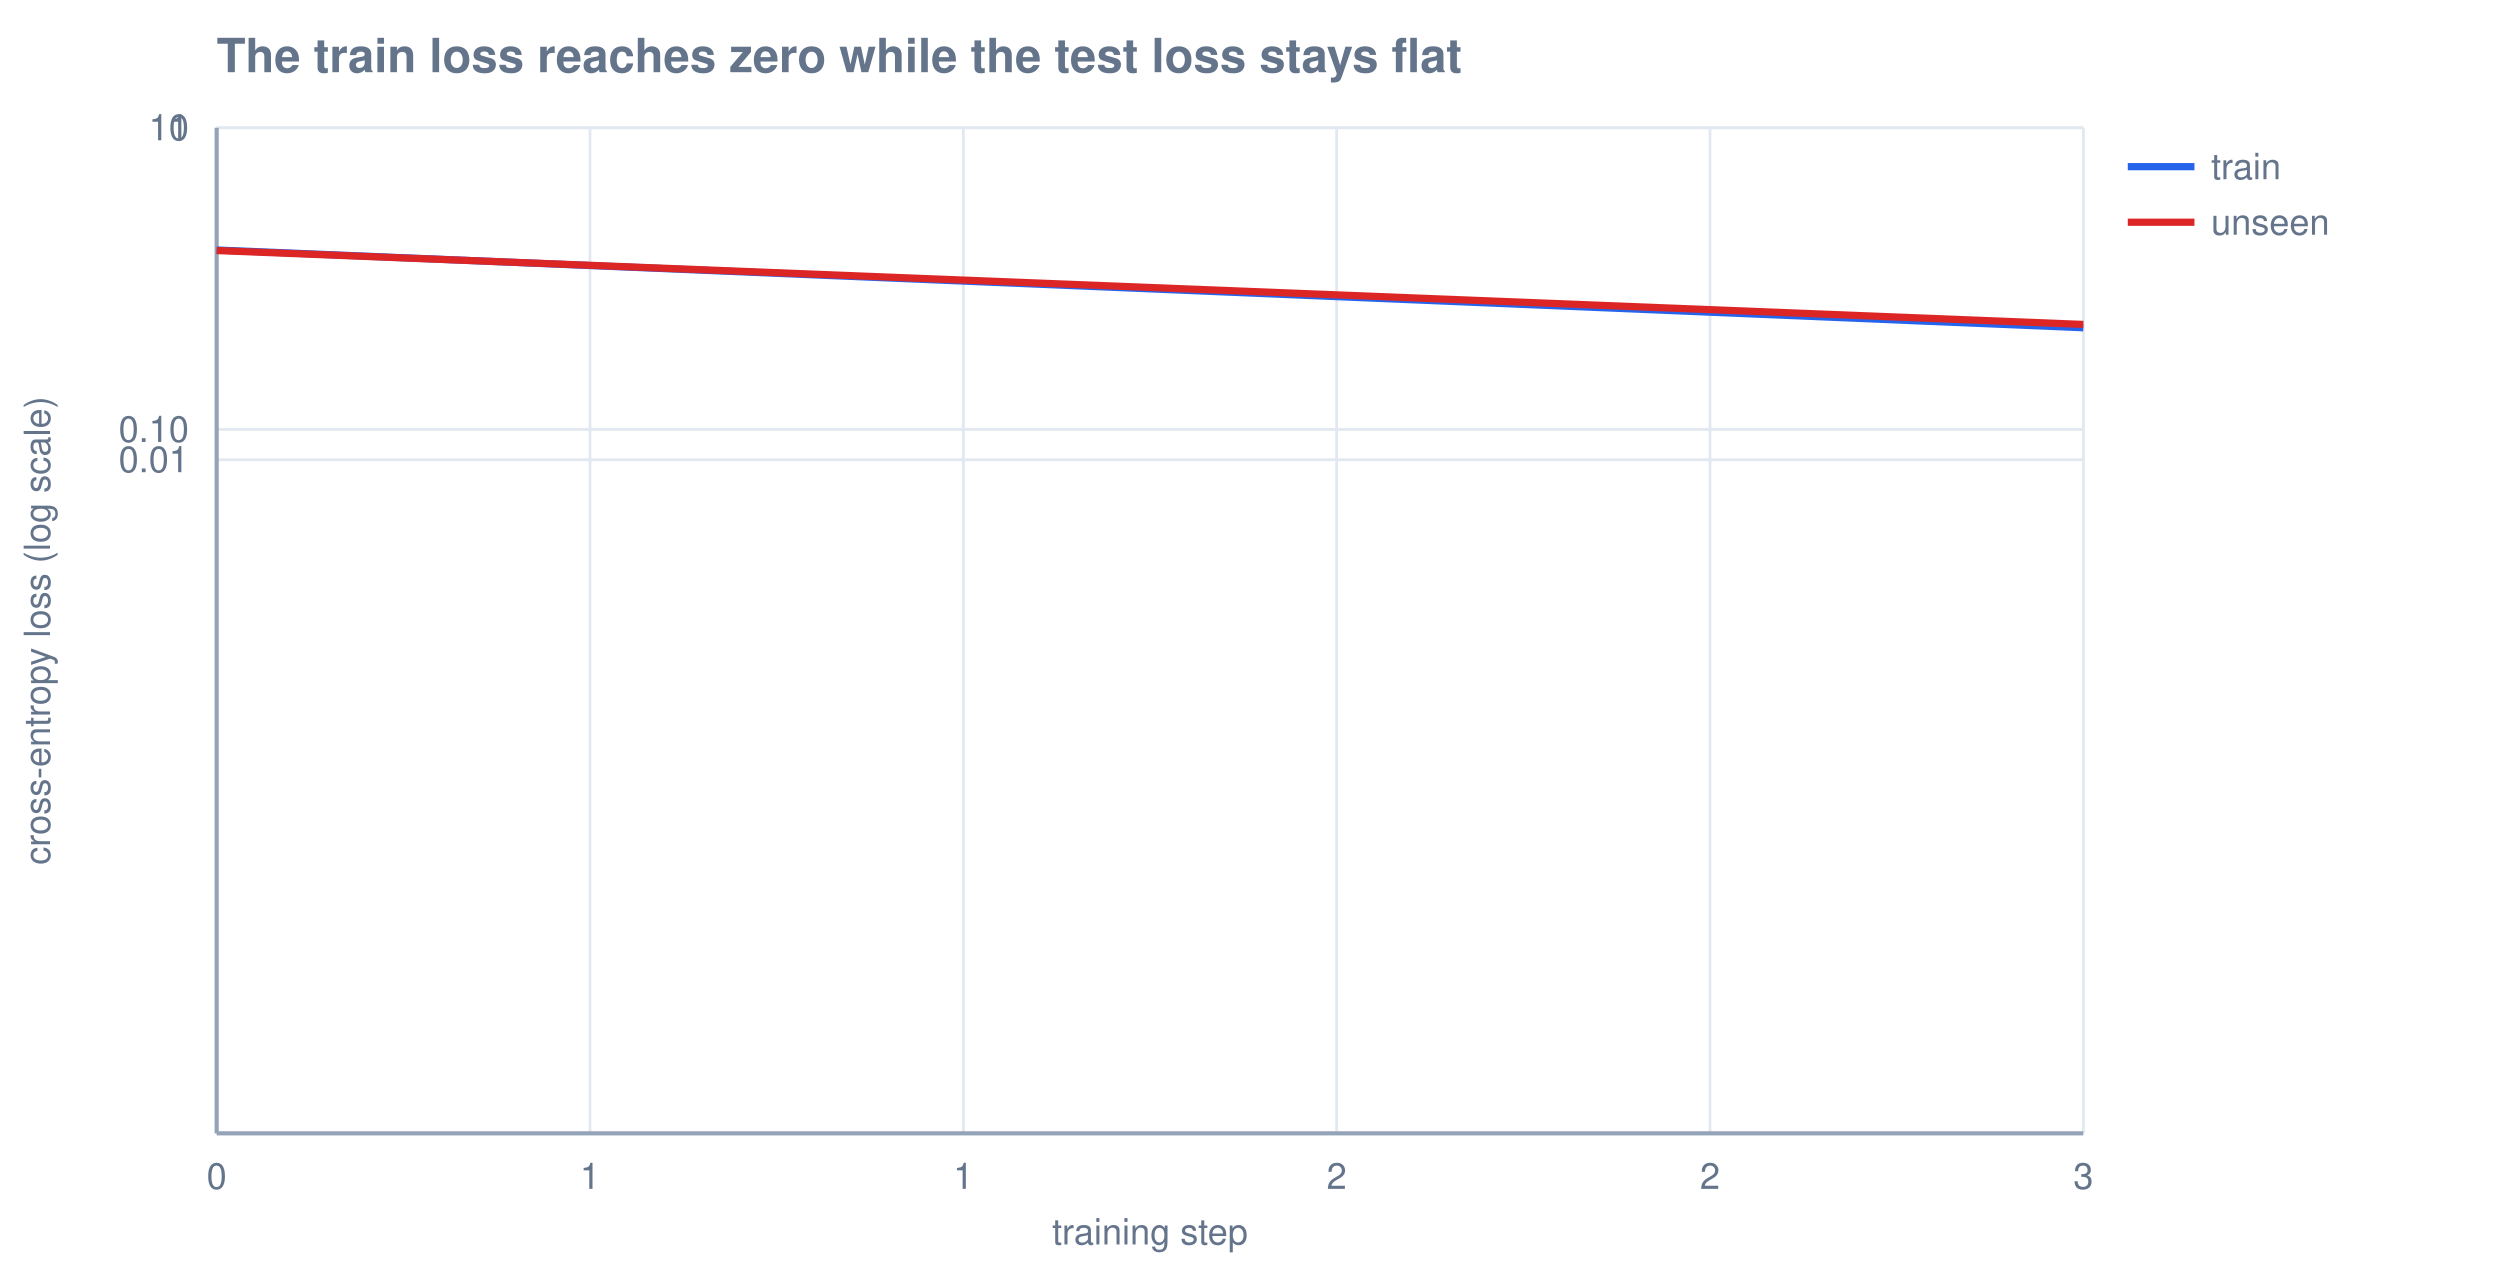
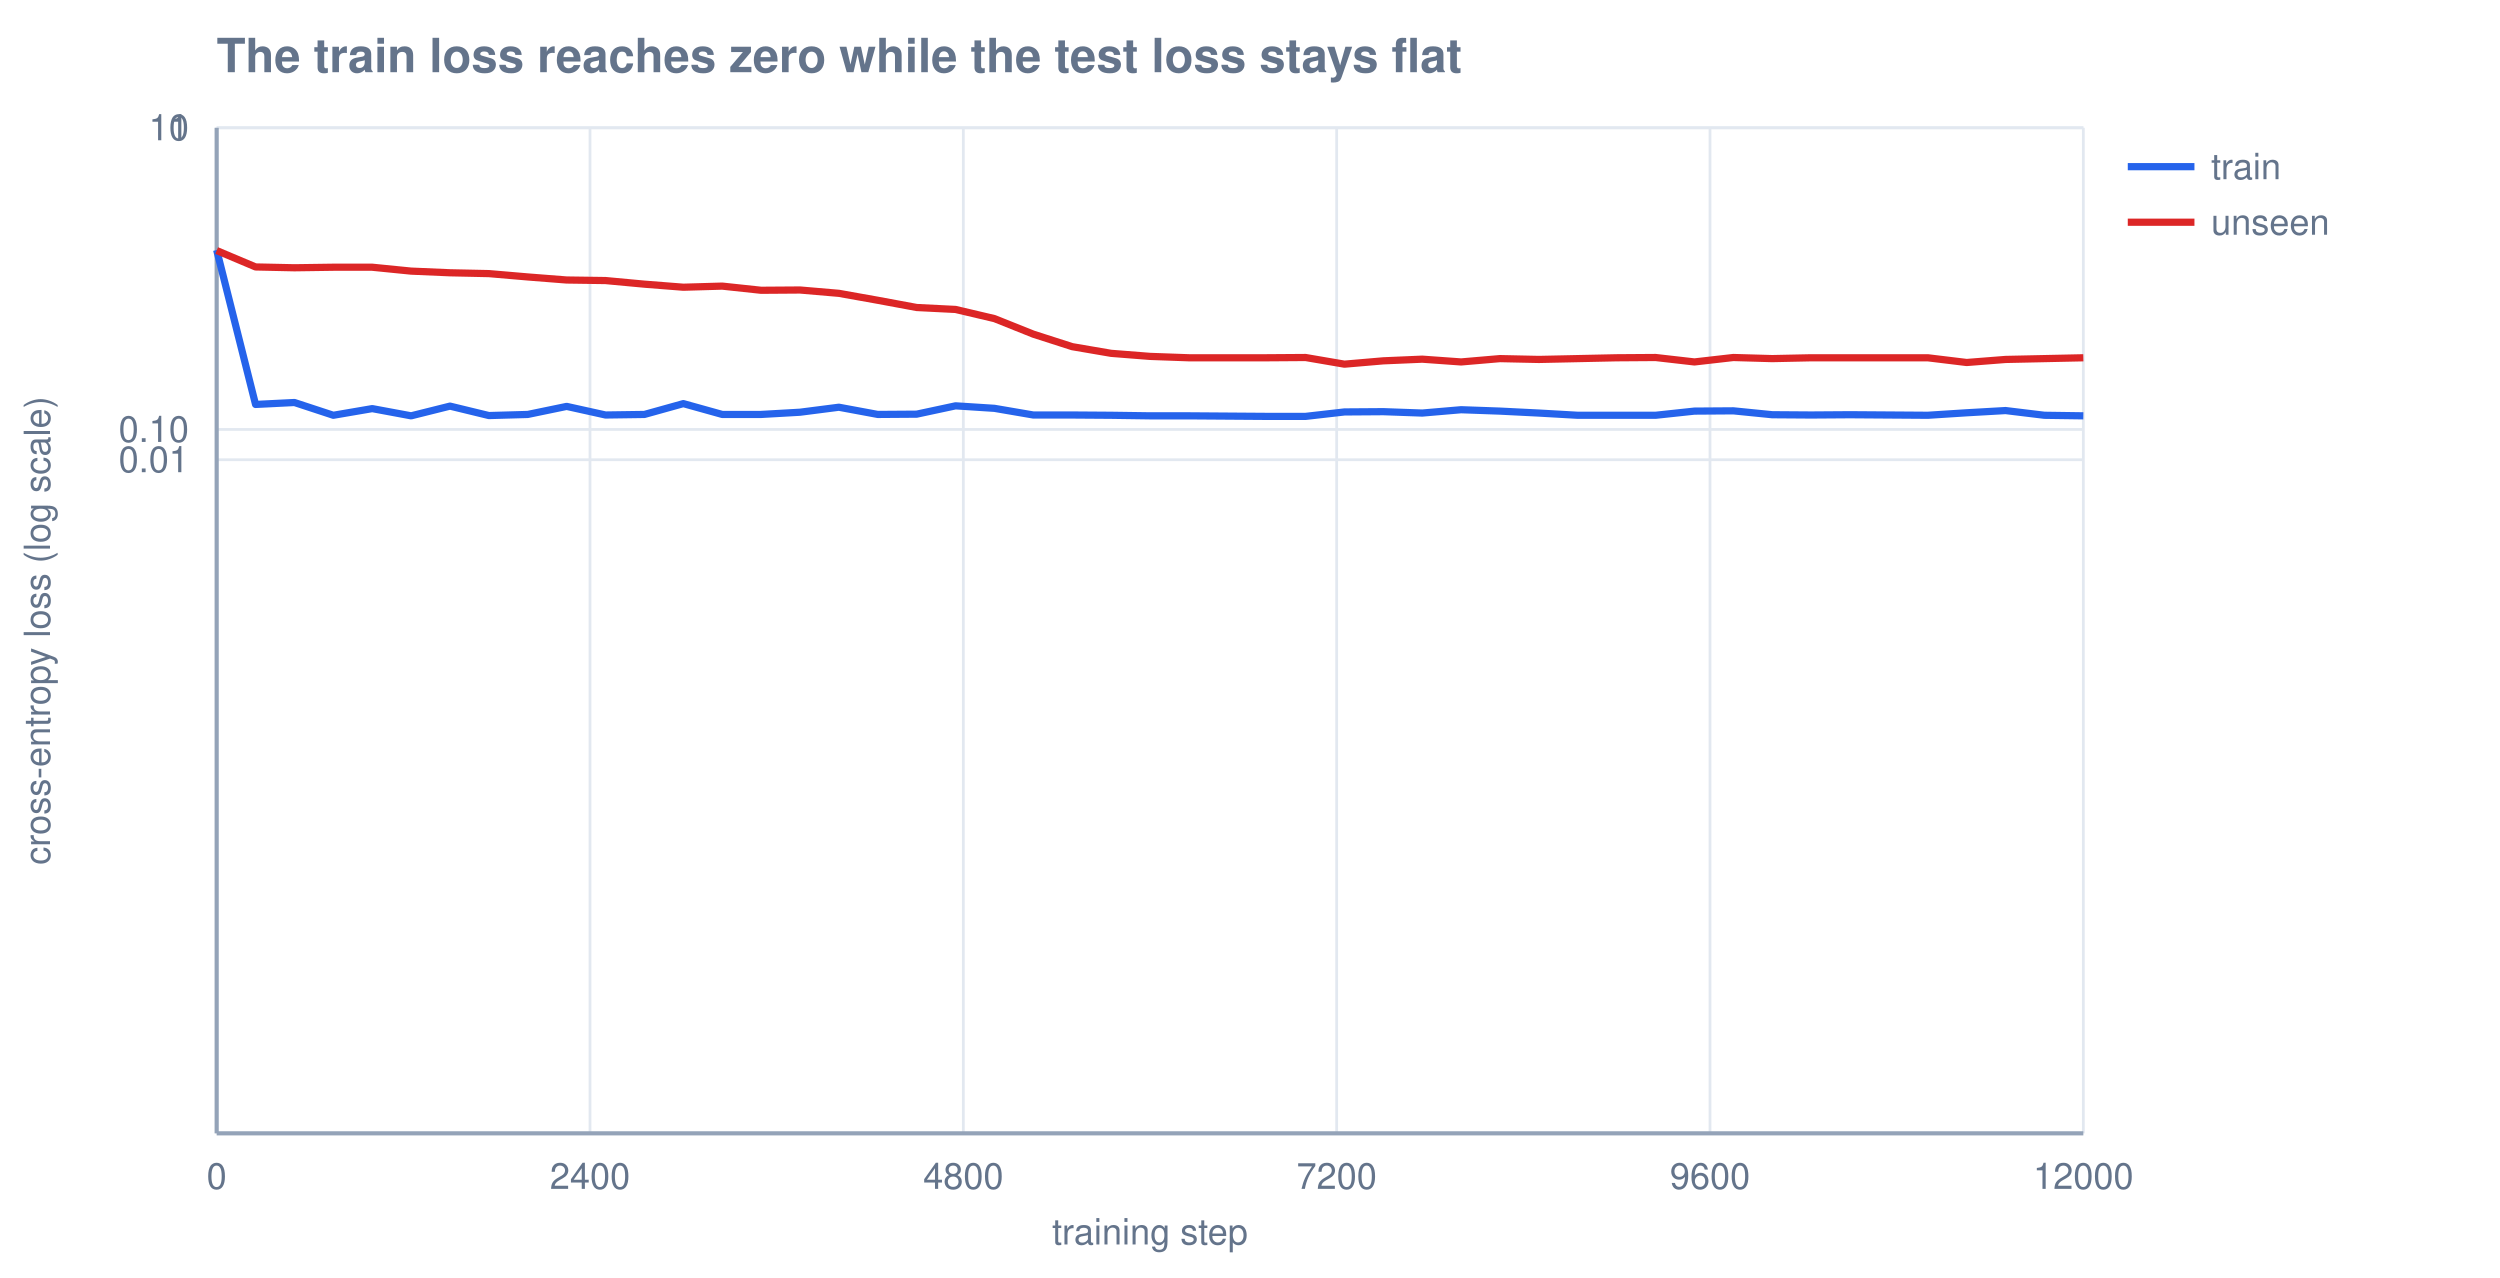
<svg xmlns="http://www.w3.org/2000/svg" width="900" height="460" viewBox="0 0 900 460" font-family="ui-sans-serif,system-ui,Segoe UI,Helvetica,Arial,sans-serif">
  <text x="78" y="26" font-size="17" font-weight="600" fill="#64748b">The train loss reaches zero while the test loss stays flat</text>
  <line x1="78.0" y1="165.5" x2="750.0" y2="165.5" stroke="#e2e8f0" stroke-width="1" />
  <text x="68.0" y="170.0" font-size="13" fill="#64748b" text-anchor="end">0.01</text>
  <line x1="78.0" y1="154.6" x2="750.0" y2="154.6" stroke="#e2e8f0" stroke-width="1" />
  <text x="68.0" y="159.1" font-size="13" fill="#64748b" text-anchor="end">0.10</text>
  <line x1="78.0" y1="46.0" x2="750.0" y2="46.0" stroke="#e2e8f0" stroke-width="1" />
  <text x="68.0" y="50.5" font-size="13" fill="#64748b" text-anchor="end">1</text>
  <line x1="78.0" y1="46.0" x2="750.0" y2="46.0" stroke="#e2e8f0" stroke-width="1" />
  <text x="68.0" y="50.5" font-size="13" fill="#64748b" text-anchor="end">10</text>
  <line x1="78.0" y1="46.0" x2="78.0" y2="408.0" stroke="#e2e8f0" stroke-width="1" />
  <text x="78.0" y="428.0" font-size="13" fill="#64748b" text-anchor="middle">0</text>
  <line x1="212.4" y1="46.0" x2="212.4" y2="408.0" stroke="#e2e8f0" stroke-width="1" />
-   <text x="212.4" y="428.0" font-size="13" fill="#64748b" text-anchor="middle">1</text>
+   <text x="212.4" y="428.0" font-size="13" fill="#64748b" text-anchor="middle">2400</text>
  <line x1="346.8" y1="46.0" x2="346.8" y2="408.0" stroke="#e2e8f0" stroke-width="1" />
-   <text x="346.8" y="428.0" font-size="13" fill="#64748b" text-anchor="middle">1</text>
+   <text x="346.8" y="428.0" font-size="13" fill="#64748b" text-anchor="middle">4800</text>
  <line x1="481.2" y1="46.0" x2="481.2" y2="408.0" stroke="#e2e8f0" stroke-width="1" />
-   <text x="481.2" y="428.0" font-size="13" fill="#64748b" text-anchor="middle">2</text>
+   <text x="481.2" y="428.0" font-size="13" fill="#64748b" text-anchor="middle">7200</text>
  <line x1="615.6" y1="46.0" x2="615.6" y2="408.0" stroke="#e2e8f0" stroke-width="1" />
-   <text x="615.6" y="428.0" font-size="13" fill="#64748b" text-anchor="middle">2</text>
+   <text x="615.6" y="428.0" font-size="13" fill="#64748b" text-anchor="middle">9600</text>
  <line x1="750.0" y1="46.0" x2="750.0" y2="408.0" stroke="#e2e8f0" stroke-width="1" />
-   <text x="750.0" y="428.0" font-size="13" fill="#64748b" text-anchor="middle">3</text>
+   <text x="750.0" y="428.0" font-size="13" fill="#64748b" text-anchor="middle">12000</text>
  <line x1="78.0" y1="408.0" x2="750.0" y2="408.0" stroke="#94a3b8" stroke-width="1.5" />
  <line x1="78.0" y1="46.0" x2="78.0" y2="408.0" stroke="#94a3b8" stroke-width="1.5" />
  <text x="414.0" y="448.0" font-size="13" fill="#64748b" text-anchor="middle">training step</text>
  <text x="18" y="227.0" font-size="13" fill="#64748b" transform="rotate(-90 18 227.0)" text-anchor="middle">cross-entropy loss (log scale)</text>
-   <polyline fill="none" stroke="#2563eb" stroke-width="2.6" stroke-linejoin="round" points="78.0,90.0 750.0,118.0" />
+   <polyline fill="none" stroke="#2563eb" stroke-width="2.6" stroke-linejoin="round" points="78.0,90.0 92.0,145.6 106.0,144.9 120.0,149.5 134.0,147.1 148.0,149.7 162.0,146.2 176.0,149.6 190.0,149.2 204.0,146.3 218.0,149.4 232.0,149.2 246.0,145.3 260.0,149.2 274.0,149.2 288.0,148.4 302.0,146.6 316.0,149.2 330.0,149.1 344.0,146.1 358.0,147.0 372.0,149.4 386.0,149.4 400.0,149.5 414.0,149.7 428.0,149.7 442.0,149.8 456.0,149.9 470.0,149.9 484.0,148.3 498.0,148.2 512.0,148.7 526.0,147.5 540.0,148.0 554.0,148.7 568.0,149.5 582.0,149.5 596.0,149.5 610.0,148.0 624.0,147.9 638.0,149.3 652.0,149.4 666.0,149.3 680.0,149.4 694.0,149.5 708.0,148.6 722.0,147.8 736.0,149.5 750.0,149.7" />
  <line x1="766.0" y1="60.0" x2="790.0" y2="60.0" stroke="#2563eb" stroke-width="2.6" />
  <text x="796.0" y="64.5" font-size="13" fill="#64748b">train</text>
-   <polyline fill="none" stroke="#dc2626" stroke-width="2.6" stroke-linejoin="round" points="78.0,90.2 750.0,116.8" />
+   <polyline fill="none" stroke="#dc2626" stroke-width="2.6" stroke-linejoin="round" points="78.0,90.2 92.0,96.1 106.0,96.4 120.0,96.2 134.0,96.2 148.0,97.6 162.0,98.2 176.0,98.5 190.0,99.7 204.0,100.8 218.0,101.0 232.0,102.3 246.0,103.4 260.0,103.0 274.0,104.5 288.0,104.4 302.0,105.6 316.0,108.1 330.0,110.7 344.0,111.4 358.0,114.7 372.0,120.3 386.0,124.8 400.0,127.2 414.0,128.3 428.0,128.8 442.0,128.8 456.0,128.8 470.0,128.7 484.0,131.1 498.0,129.9 512.0,129.3 526.0,130.3 540.0,129.1 554.0,129.4 568.0,129.1 582.0,128.8 596.0,128.7 610.0,130.3 624.0,128.7 638.0,129.1 652.0,128.8 666.0,128.8 680.0,128.8 694.0,128.8 708.0,130.5 722.0,129.4 736.0,129.1 750.0,128.8" />
  <line x1="766.0" y1="80.0" x2="790.0" y2="80.0" stroke="#dc2626" stroke-width="2.6" />
  <text x="796.0" y="84.5" font-size="13" fill="#64748b">unseen</text>
</svg>
